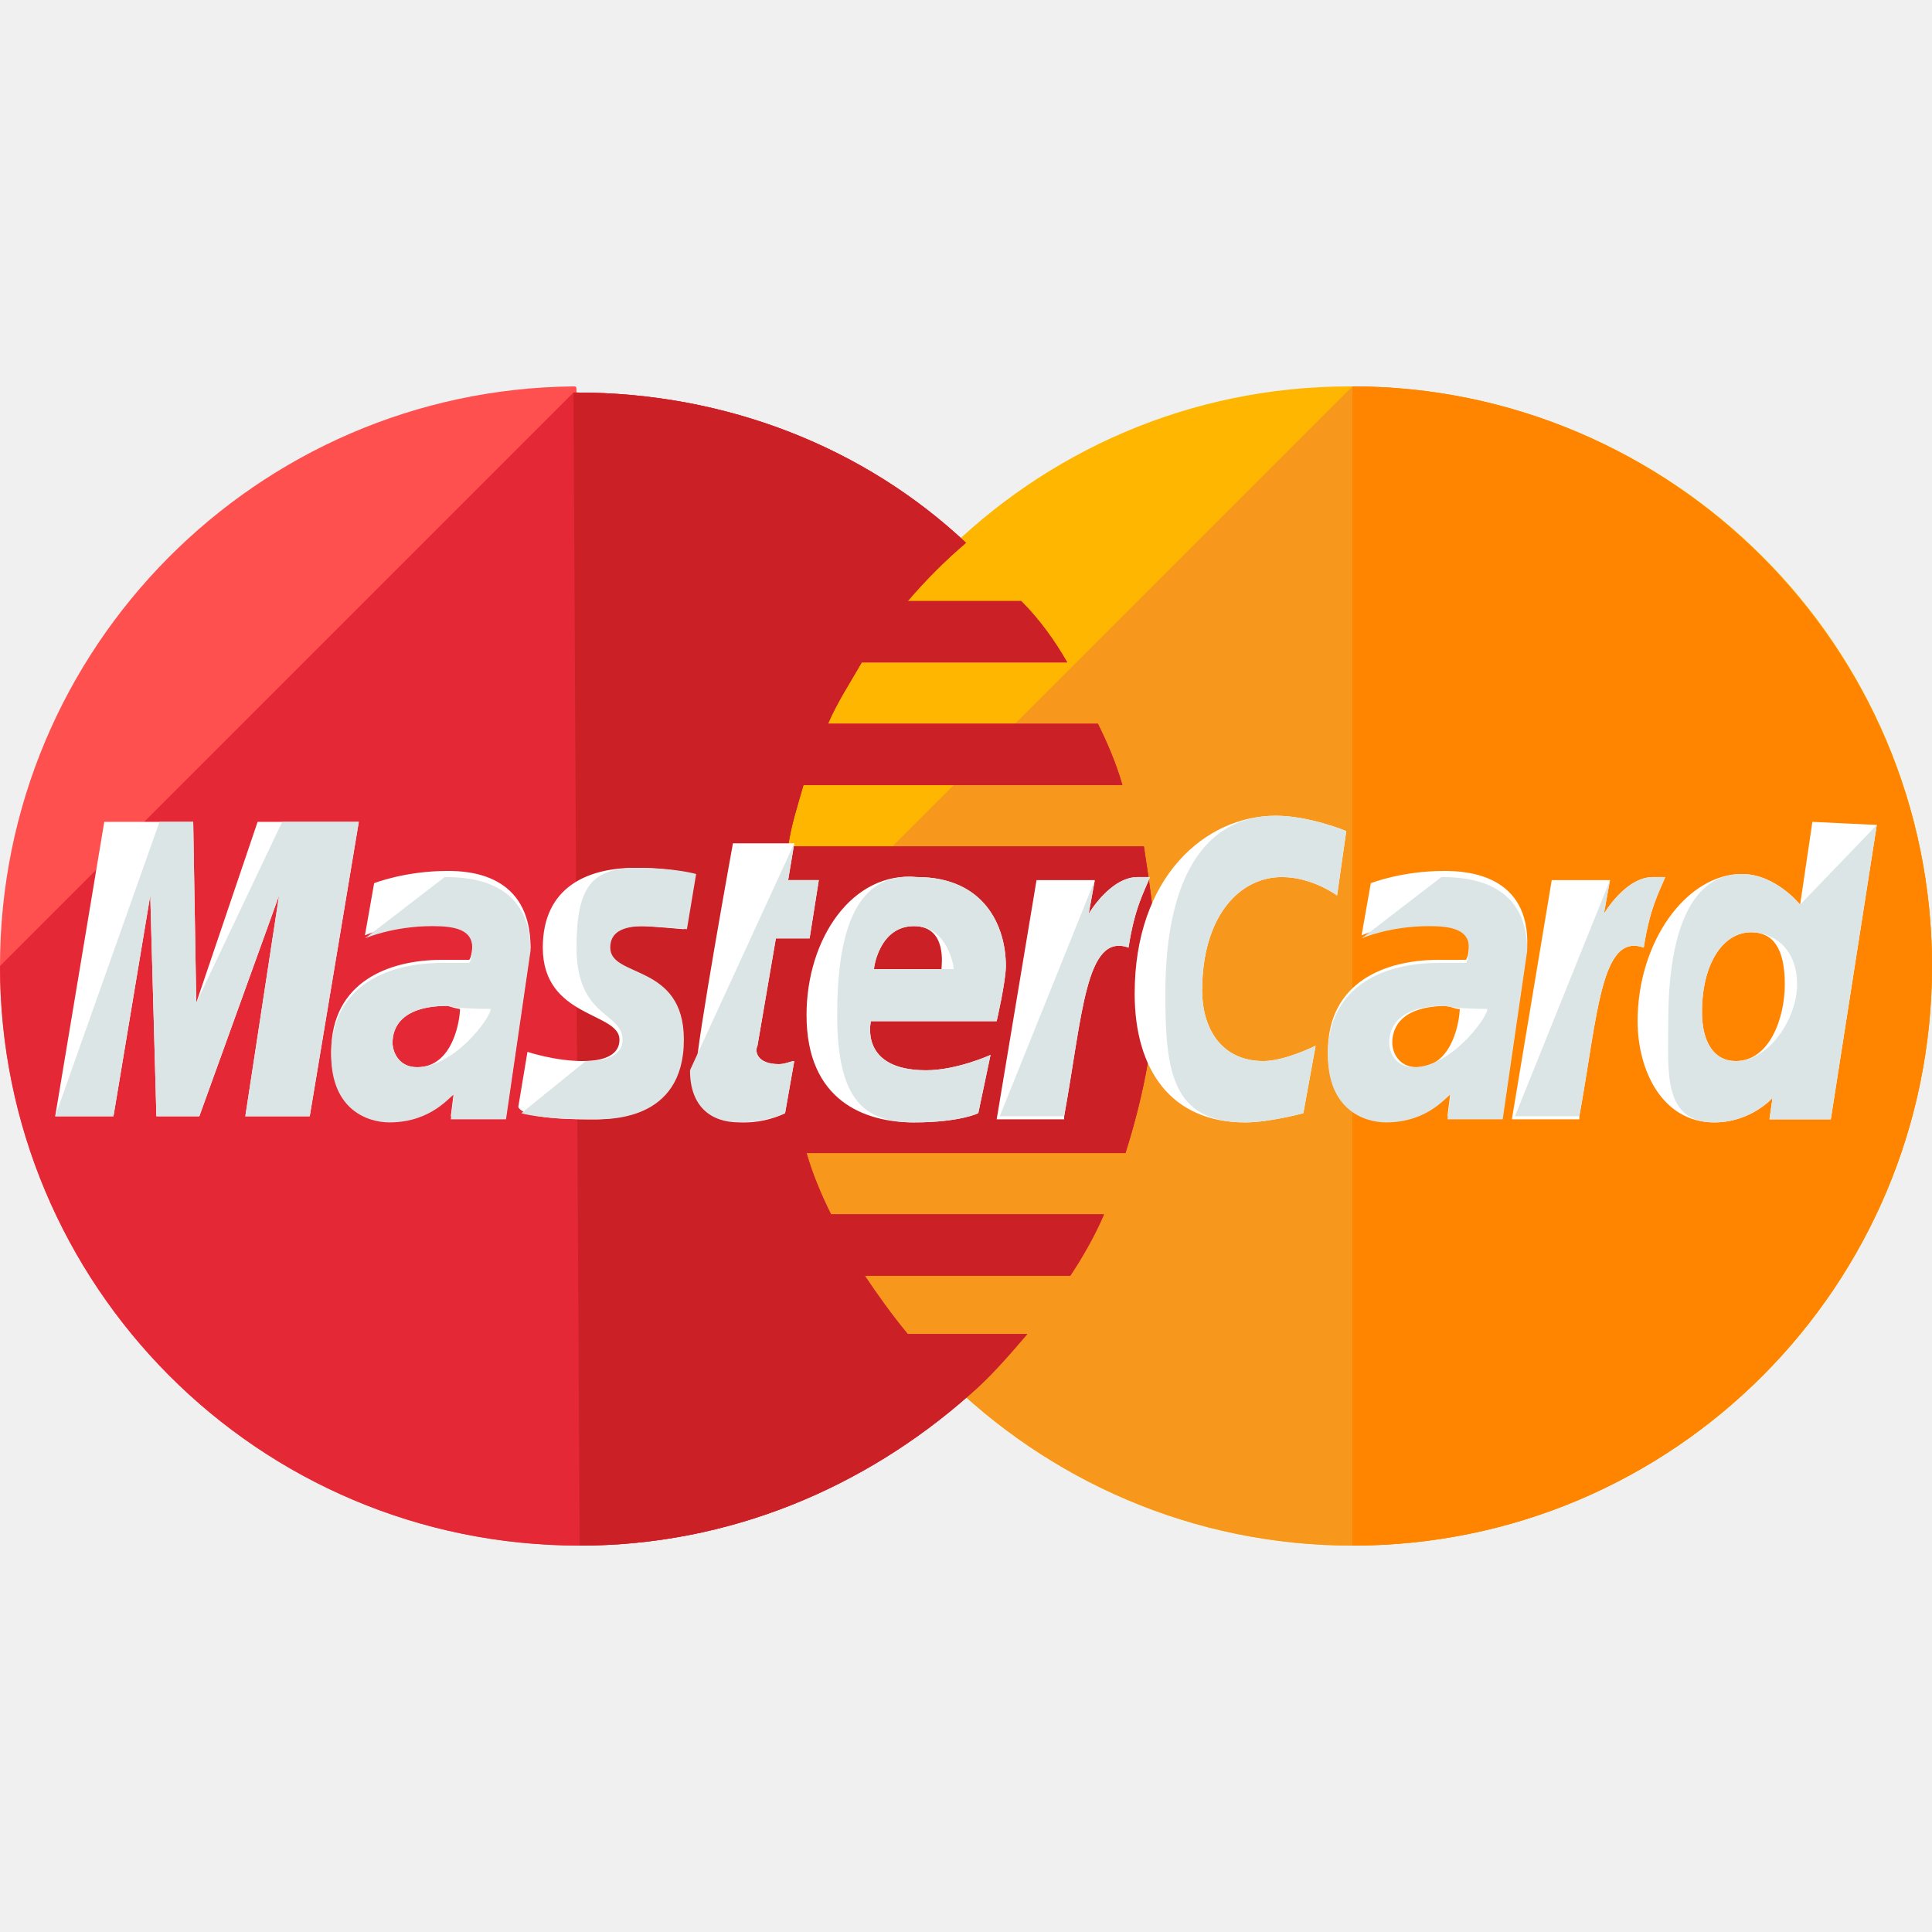
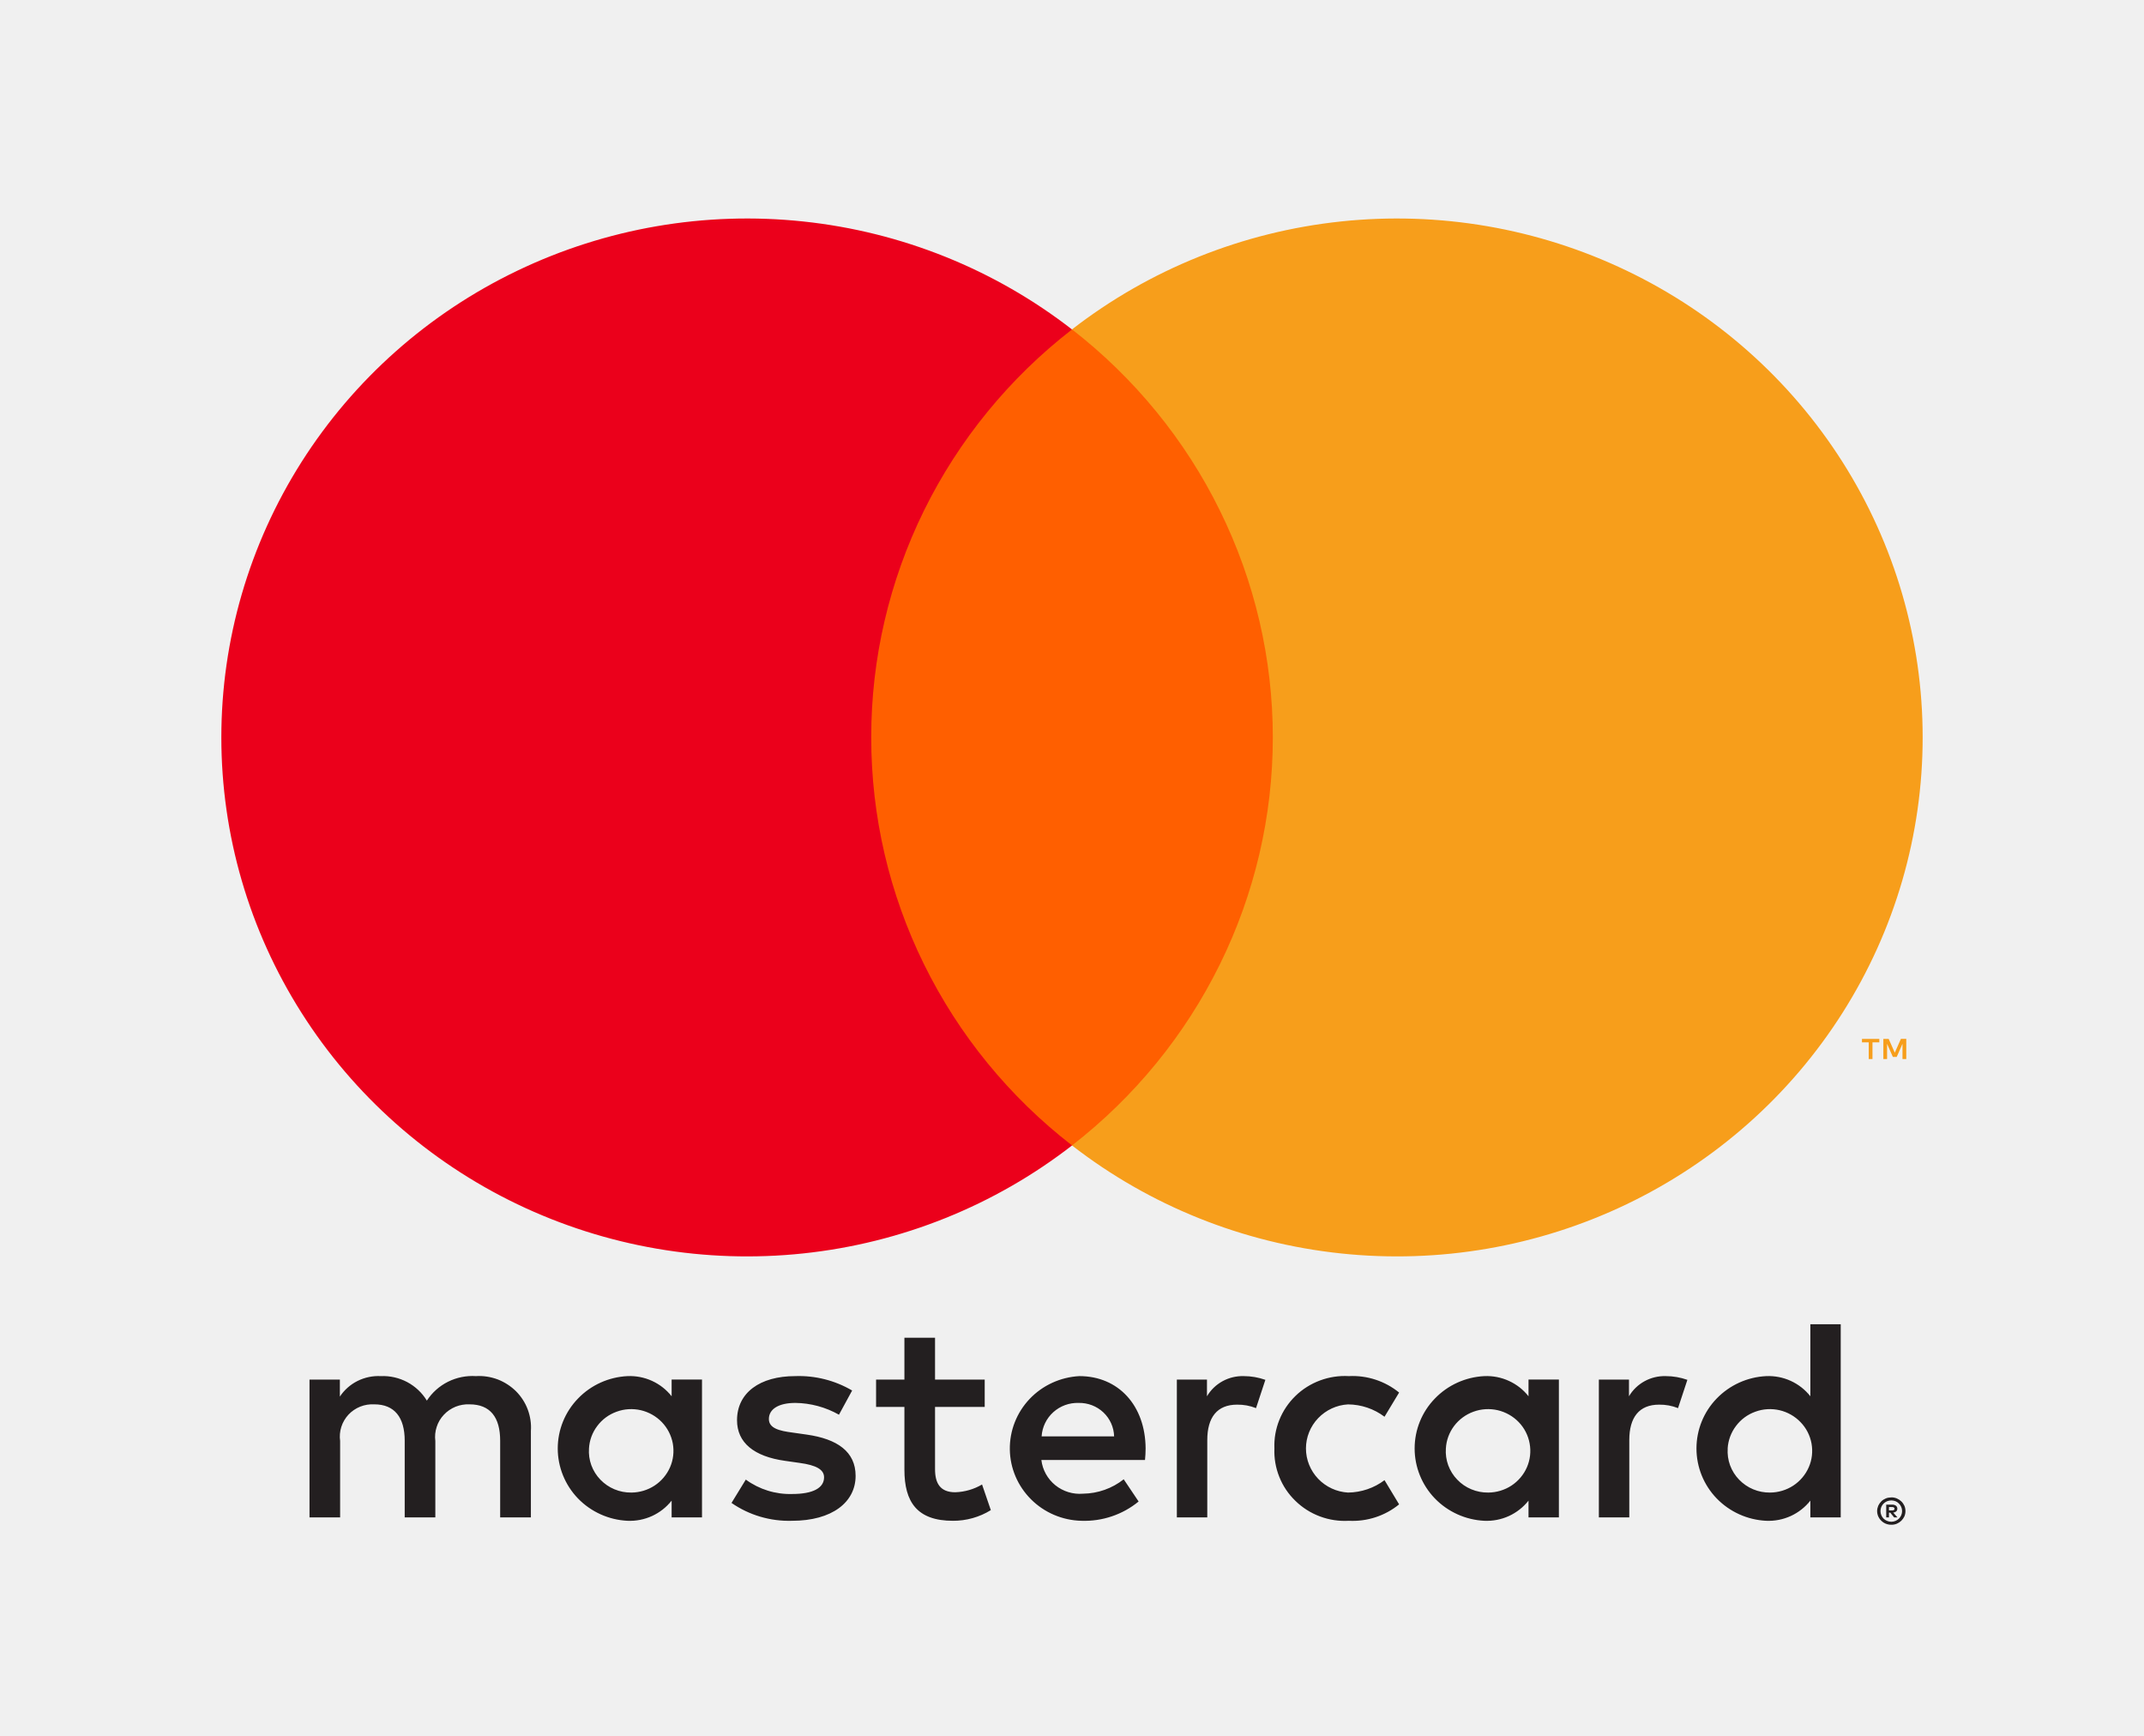
- <svg xmlns="http://www.w3.org/2000/svg" viewBox="0 0 504 504">
-   <path fill="#FFB600" d="M504 252c0 83.2-67.2 151.2-151.2 151.2-83.2 0-151.2-68-151.2-151.2S268.8 100.8 352 100.8c84.8 0 152 68 152 151.2z" />
-   <path fill="#F7981D" d="M352.8 100.8c83.2 0 151.2 68 151.2 151.2s-67.2 151.2-151.2 151.2c-83.2 0-151.2-68-151.2-151.2" />
-   <path fill="#FF8500" d="M352.8 100.8c83.2 0 151.2 68 151.2 151.2s-67.2 151.2-151.2 151.2" />
-   <path fill="#FF5050" d="M149.6 100.8C67.2 101.6 0 168.8 0 252s67.2 151.2 151.2 151.2c39.2 0 74.4-15.2 101.6-39.2 5.6-4.8 10.4-10.4 15.2-16h-31.2c-4-4.8-8-10.4-11.2-15.2h53.6c3.2-4.8 6.4-10.4 8.8-16h-71.2c-2.4-4.8-4.8-10.4-6.4-16h83.2c4.8-15.2 8-31.2 8-48 0-11.2-1.6-21.6-3.2-32h-92.8c.8-5.6 2.4-10.4 4-16h83.2c-1.6-5.6-4-11.2-6.4-16H216c2.4-5.6 5.6-10.4 8.8-16h53.6c-3.2-5.6-7.2-11.2-12-16h-29.6c4.8-5.6 9.6-10.4 15.2-15.2-26.4-24.8-62.4-39.2-101.6-39.2 0-1.6 0-1.6-.8-1.6z" />
-   <path fill="#E52836" d="M0 252c0 83.2 67.2 151.2 151.2 151.2 39.2 0 74.4-15.2 101.6-39.2 5.6-4.8 10.4-10.4 15.2-16h-31.2c-4-4.8-8-10.4-11.2-15.2h53.6c3.2-4.8 6.4-10.4 8.8-16h-71.2c-2.4-4.8-4.8-10.4-6.4-16h83.2c4.8-15.2 8-31.2 8-48 0-11.2-1.6-21.6-3.2-32h-92.8c.8-5.6 2.4-10.4 4-16h83.2c-1.6-5.6-4-11.2-6.4-16H216c2.4-5.6 5.6-10.4 8.8-16h53.6c-3.2-5.6-7.2-11.2-12-16h-29.6c4.8-5.6 9.6-10.4 15.2-15.2-26.4-24.8-62.4-39.2-101.6-39.2h-.8" />
-   <path fill="#CB2026" d="M151.2 403.2c39.2 0 74.4-15.2 101.6-39.2 5.6-4.8 10.4-10.4 15.2-16h-31.2c-4-4.8-8-10.4-11.2-15.2h53.6c3.2-4.8 6.4-10.4 8.8-16h-71.2c-2.4-4.8-4.8-10.4-6.4-16h83.2c4.8-15.2 8-31.2 8-48 0-11.2-1.6-21.6-3.2-32h-92.8c.8-5.6 2.4-10.4 4-16h83.2c-1.6-5.6-4-11.2-6.4-16H216c2.4-5.6 5.6-10.4 8.8-16h53.6c-3.2-5.6-7.2-11.2-12-16h-29.6c4.8-5.6 9.6-10.4 15.2-15.2-26.4-24.8-62.4-39.2-101.6-39.2h-.8" />
-   <g fill="#fff">
-     <path d="M204.8 290.4l2.4-13.6c-.8 0-2.4.8-4 .8-5.6 0-6.4-3.2-5.6-4.8l4.8-28h8.8l2.4-15.2h-8l1.6-9.6h-16s-9.6 52.8-9.6 59.2c0 9.6 5.6 13.6 12.8 13.6 4.8 0 8.8-1.6 10.4-2.4zM210.4 264.8c0 22.4 15.2 28 28 28 12 0 16.8-2.4 16.8-2.4l3.2-15.2s-8.8 4-16.8 4c-17.6 0-14.4-12.8-14.4-12.8H260s2.4-10.4 2.4-14.4c0-10.4-5.6-23.2-23.2-23.2-16.8-1.6-28.8 16-28.8 36zm28-23.2c8.8 0 7.2 10.4 7.2 11.2H228c0-.8 1.6-11.2 10.4-11.2zM340 290.4l3.2-17.6s-8 4-13.6 4c-11.2 0-16-8.8-16-18.4 0-19.2 9.6-29.6 20.8-29.6 8 0 14.4 4.8 14.4 4.8l2.4-16.8s-9.6-4-18.4-4c-18.4 0-36.8 16-36.8 46.4 0 20 9.6 33.6 28.8 33.6 6.4 0 15.2-2.4 15.2-2.4zM116.8 227.2c-11.2 0-19.2 3.2-19.2 3.2L95.2 244s7.2-3.2 17.6-3.2c5.6 0 10.4.8 10.4 5.6 0 3.2-.8 4-.8 4h-7.2c-13.6 0-28.8 5.6-28.8 24 0 14.4 9.6 17.6 15.2 17.6 11.2 0 16-7.2 16.8-7.2l-.8 6.4H132l6.4-44c0-19.2-16-20-21.6-20zm3.2 36c0 2.4-1.6 15.2-11.2 15.2-4.8 0-6.4-4-6.4-6.4 0-4 2.4-9.6 14.4-9.6 2.4.8 3.2.8 3.2.8zM153.6 292c4 0 24 .8 24-20.8 0-20-19.2-16-19.2-24 0-4 3.2-5.6 8.8-5.6 2.4 0 11.2.8 11.2.8l2.4-14.4s-5.6-1.6-15.2-1.6c-12 0-24 4.8-24 20.8 0 18.4 20 16.8 20 24 0 4.8-5.6 5.6-9.6 5.6-7.2 0-14.4-2.4-14.4-2.4l-2.4 14.4c.8 1.6 4.8 3.2 18.4 3.2zM472.8 214.4l-3.2 21.6s-6.4-8-15.2-8c-14.4 0-27.2 17.6-27.2 38.4 0 12.8 6.4 26.4 20 26.4 9.6 0 15.2-6.4 15.2-6.4l-.8 5.6h16l12-76.8-16.8-.8zm-7.2 42.4c0 8.8-4 20-12.8 20-5.6 0-8.8-4.8-8.8-12.8 0-12.8 5.6-20.8 12.8-20.8 5.6 0 8.8 4 8.8 13.6zM29.6 291.2l9.6-57.6 1.6 57.6H52l20.8-57.6-8.8 57.6h16.8l12.8-76.8H67.2l-16 47.2-.8-47.2H27.2l-12.8 76.8h15.2zM277.6 291.2c4.8-26.4 5.6-48 16.8-44 1.6-10.4 4-14.4 5.6-18.4h-3.2c-7.2 0-12.8 9.6-12.8 9.6l1.6-8.8h-15.2L260 292h17.6v-.8zM376.8 227.2c-11.2 0-19.2 3.2-19.2 3.2l-2.4 13.6s7.2-3.2 17.6-3.2c5.6 0 10.4.8 10.4 5.6 0 3.2-.8 4-.8 4h-7.2c-13.6 0-28.8 5.6-28.8 24 0 14.4 9.6 17.6 15.2 17.6 11.2 0 16-7.2 16.8-7.2l-.8 6.4H392l6.4-44c.8-19.2-16-20-21.6-20zm4 36c0 2.4-1.6 15.2-11.2 15.2-4.8 0-6.4-4-6.4-6.4 0-4 2.4-9.6 14.4-9.6 2.4.8 2.4.8 3.2.8zM412 291.2c4.8-26.4 5.6-48 16.8-44 1.6-10.4 4-14.4 5.6-18.4h-3.2c-7.2 0-12.8 9.6-12.8 9.6l1.6-8.8h-15.2L394.4 292H412v-.8z" />
-   </g>
-   <g fill="#DCE5E5">
-     <path d="M180 279.2c0 9.6 5.6 13.6 12.8 13.6 5.6 0 10.4-1.6 12-2.4l2.4-13.6c-.8 0-2.4.8-4 .8-5.6 0-6.4-3.2-5.6-4.8l4.8-28h8.8l2.4-15.2h-8l1.6-9.6M218.4 264.8c0 22.4 7.2 28 20 28 12 0 16.8-2.4 16.8-2.4l3.2-15.2s-8.8 4-16.8 4c-17.6 0-14.4-12.8-14.4-12.8H260s2.4-10.4 2.4-14.4c0-10.4-5.6-23.2-23.2-23.2-16.8-1.6-20.8 16-20.8 36zm20-23.2c8.8 0 10.4 10.4 10.4 11.2H228c0-.8 1.6-11.2 10.4-11.2zM340 290.4l3.2-17.6s-8 4-13.6 4c-11.2 0-16-8.8-16-18.4 0-19.2 9.6-29.6 20.8-29.6 8 0 14.4 4.8 14.4 4.8l2.4-16.8s-9.6-4-18.4-4c-18.4 0-28.8 16-28.8 46.4 0 20 1.6 33.6 20.8 33.6 6.4 0 15.2-2.4 15.2-2.4zM95.2 244.8s7.2-3.2 17.6-3.2c5.6 0 10.4.8 10.4 5.6 0 3.2-.8 4-.8 4h-7.2c-13.6 0-28.8 5.6-28.8 24 0 14.4 9.6 17.6 15.2 17.6 11.2 0 16-7.2 16.8-7.2l-.8 6.4H132l6.4-44c0-18.4-16-19.2-22.4-19.2m12 34.4c0 2.4-9.6 15.2-19.2 15.2-4.8 0-6.4-4-6.4-6.4 0-4 2.4-9.6 14.4-9.6 2.4.8 11.2.8 11.2.8zM136 290.4s4.8 1.6 18.4 1.6c4 0 24 .8 24-20.8 0-20-19.2-16-19.2-24 0-4 3.2-5.6 8.8-5.6 2.4 0 11.2.8 11.2.8l2.4-14.4s-5.6-1.6-15.2-1.6c-12 0-16 4.8-16 20.8 0 18.4 12 16.8 12 24 0 4.8-5.6 5.6-9.6 5.6M469.6 236s-6.4-8-15.2-8c-14.4 0-19.2 17.6-19.2 38.4 0 12.8-1.6 26.4 12 26.4 9.6 0 15.2-6.4 15.2-6.4l-.8 5.6h16l12-76.8m-20.8 41.6c0 8.8-7.2 20-16 20-5.6 0-8.8-4.8-8.8-12.8 0-12.8 5.6-20.8 12.8-20.8 5.6 0 12 4 12 13.6zM29.6 291.2l9.6-57.6 1.6 57.6H52l20.8-57.6-8.8 57.6h16.8l12.8-76.8h-20l-22.4 47.2-.8-47.2h-8.8l-27.2 76.8h15.2zM260.8 291.2h16.8c4.8-26.4 5.6-48 16.8-44 1.6-10.4 4-14.4 5.6-18.4h-3.2c-7.2 0-12.8 9.6-12.8 9.6l1.6-8.8M355.2 244.8s7.2-3.2 17.6-3.2c5.6 0 10.4.8 10.4 5.6 0 3.2-.8 4-.8 4h-7.2c-13.6 0-28.8 5.6-28.8 24 0 14.4 9.6 17.6 15.2 17.6 11.2 0 16-7.2 16.8-7.2l-.8 6.4H392l6.4-44c0-18.4-16-19.2-22.4-19.2m12 34.4c0 2.4-9.6 15.2-19.2 15.2-4.8 0-6.4-4-6.4-6.4 0-4 2.4-9.6 14.4-9.6 3.2.8 11.2.8 11.2.8zM395.2 291.2H412c4.8-26.4 5.6-48 16.8-44 1.6-10.4 4-14.4 5.6-18.4h-3.2c-7.2 0-12.8 9.6-12.8 9.6l1.6-8.8" />
-   </g>
+ <svg xmlns="http://www.w3.org/2000/svg" width="42" height="34" fill="none" viewBox="0 0 42 34">
+   <path fill="#231F20" d="M10.4 29.72v-1.693c.01-.143-.012-.286-.062-.42s-.129-.255-.23-.357c-.103-.101-.225-.18-.36-.232-.135-.05-.28-.073-.424-.064-.19-.012-.378.026-.547.11-.17.085-.312.212-.415.37-.093-.153-.226-.278-.385-.363-.159-.084-.338-.125-.518-.117-.158-.008-.314.025-.455.095-.14.07-.26.176-.346.306v-.333h-.595v2.699h.6v-1.497c-.013-.092-.005-.186.023-.275.029-.09.076-.17.14-.24.064-.068.143-.122.23-.157.088-.035.182-.05.277-.045.394 0 .595.254.595.712v1.502h.6v-1.497c-.012-.092-.003-.186.026-.274.028-.089.076-.17.14-.238.064-.069.142-.122.229-.158.087-.035.18-.051.275-.047.406 0 .6.254.6.712v1.502h.601zm8.89-2.698h-.973v-.82h-.6v.82h-.555v.536h.555v1.23c0 .628.246 1 .95 1 .262.001.52-.071.743-.209l-.172-.502c-.16.094-.34.146-.526.152-.297 0-.395-.18-.395-.451v-1.22h.973v-.536zm5.075-.068c-.145-.004-.289.03-.416.1s-.232.171-.305.295v-.327h-.59v2.699h.596v-1.514c0-.446.194-.694.583-.694.127-.002.254.021.372.068l.183-.554c-.136-.048-.279-.073-.423-.073zm-7.672.282c-.337-.198-.725-.296-1.116-.282-.692 0-1.139.327-1.139.864 0 .44.332.711.944.796l.28.04c.327.044.481.13.481.282 0 .209-.217.327-.623.327-.327.01-.647-.09-.91-.282l-.28.457c.346.24.761.362 1.184.35.79 0 1.247-.367 1.247-.88 0-.475-.36-.723-.955-.808l-.28-.04c-.258-.033-.464-.084-.464-.265 0-.198.195-.316.52-.316.3.004.593.084.853.231l.258-.474zm15.939-.282c-.145-.004-.289.03-.416.1s-.232.171-.305.295v-.327h-.59v2.699h.596v-1.514c0-.446.194-.694.583-.694.127-.002.254.021.372.068l.183-.554c-.136-.048-.279-.073-.423-.073zm-7.667 1.417c-.008.19.025.38.096.557.07.177.178.337.316.47.137.134.301.238.482.305.18.067.373.096.565.085.358.018.709-.097.984-.322l-.286-.474c-.205.155-.456.24-.715.243-.223-.013-.432-.11-.585-.27-.153-.161-.239-.373-.239-.594 0-.22.086-.433.239-.593.153-.16.362-.258.585-.27.259.002.51.087.715.242l.286-.474c-.276-.225-.627-.34-.984-.322-.192-.011-.385.018-.565.085-.18.067-.345.17-.482.304-.138.134-.245.294-.316.471-.071.177-.104.367-.096.557zm5.573 0v-1.35h-.595v.328c-.102-.13-.233-.232-.384-.301-.15-.069-.315-.101-.48-.094-.369.018-.716.175-.97.439-.256.263-.397.614-.397.978s.142.715.396.979c.255.263.602.42.97.438.166.007.331-.025.482-.094.15-.069.281-.172.383-.301v.328h.595v-1.35zm-2.214 0c.009-.16.065-.312.161-.44.097-.129.23-.226.38-.28.153-.056.318-.065.475-.029.157.037.3.118.411.233.112.116.186.262.214.419.029.157.01.319-.053.465-.064.147-.17.272-.304.36-.135.088-.293.135-.455.136-.113.001-.225-.02-.33-.064-.104-.043-.198-.107-.276-.189-.078-.08-.138-.177-.177-.282-.038-.105-.054-.217-.046-.329zm-7.18-1.417c-.371.02-.72.18-.974.447-.254.268-.393.622-.388.99.005.366.154.716.416.977.26.26.614.411.986.42.408.014.807-.12 1.121-.378l-.292-.435c-.226.179-.506.278-.795.282-.197.017-.392-.043-.545-.166-.152-.124-.25-.3-.273-.494h2.03c.007-.074.012-.147.012-.226-.005-.841-.532-1.417-1.298-1.417zm-.012.525c.18-.003.354.064.483.186.13.123.205.291.21.469h-1.42c.011-.181.093-.351.229-.474.136-.122.314-.187.498-.181zm14.927.892v-2.433h-.595v1.411c-.102-.13-.233-.232-.383-.301-.15-.069-.316-.101-.481-.094-.369.018-.716.175-.971.439-.255.263-.396.614-.396.978s.141.715.396.979c.255.263.602.42.97.438.166.007.331-.025.482-.094.15-.069.281-.172.383-.301v.328h.595v-1.35zm.992.958c.037 0 .073.007.107.021.033.014.063.034.088.058.025.024.045.053.06.085.014.033.021.069.021.105 0 .035-.007.07-.021.104-.015.031-.035.06-.06.085-.025.024-.055.044-.088.058-.034.014-.07.021-.107.02-.055.002-.108-.014-.154-.043-.045-.03-.081-.071-.103-.12-.014-.033-.022-.069-.022-.105 0-.035.008-.07.022-.104.014-.031.034-.06.059-.085.025-.025.055-.044.088-.058.035-.014.072-.02.11-.02zm0 .478c.028 0 .056-.006.082-.017.024-.01.047-.025.066-.044.04-.04.062-.093.062-.148 0-.056-.022-.109-.062-.148-.019-.02-.041-.034-.066-.045-.026-.01-.054-.016-.082-.016-.03 0-.058.006-.084.016-.025.01-.048.026-.068.045-.04.039-.061.092-.061.148 0 .055.022.108.061.148.02.019.043.034.068.044.026.011.055.017.084.017zm.016-.335c.026-.002.053.006.075.021.008.008.015.016.02.027.004.01.006.02.006.032 0 .01-.002.018-.005.027-.004.01-.01.017-.016.023-.017.015-.038.024-.06.025l.083.094h-.065l-.076-.093h-.025v.093h-.054v-.249h.117zm-.063.047v.066h.062c.012 0 .024-.002.034-.008.004-.003.008-.007.01-.011l.003-.014c0-.005-.001-.01-.003-.014-.003-.005-.006-.008-.01-.011-.01-.006-.022-.009-.034-.008h-.062zm-3.16-1.148c.01-.16.066-.312.163-.44.096-.129.228-.226.38-.28.152-.056.316-.065.474-.029.157.037.3.118.411.234.112.115.186.26.215.418.028.157.01.319-.054.465-.064.147-.17.272-.304.36-.135.088-.293.135-.455.136-.113.001-.225-.02-.33-.064-.104-.043-.198-.108-.276-.189-.078-.08-.138-.177-.177-.282-.038-.105-.054-.217-.046-.329zm-20.092 0v-1.35h-.595v.328c-.102-.13-.233-.232-.383-.301-.15-.069-.316-.101-.481-.094-.369.018-.716.175-.97.439-.255.263-.397.614-.397.978s.142.715.396.979c.255.263.602.42.97.438.166.007.331-.025.482-.094.15-.069.281-.172.383-.301v.328h.595v-1.35zm-2.214 0c.009-.16.065-.312.162-.44.096-.129.228-.226.38-.28.152-.056.316-.065.474-.029.157.037.3.118.412.234.11.115.185.26.214.418.028.157.01.319-.054.465-.064.147-.17.272-.304.36-.135.088-.293.135-.455.136-.113.001-.225-.02-.33-.064-.104-.043-.198-.108-.276-.189-.078-.08-.138-.177-.177-.282-.038-.105-.054-.217-.046-.329z" />
+   <path fill="#FF5F00" d="M25.506 6.453h-9.012v15.983h9.012V6.453z" />
+   <path fill="#EB001B" d="M17.067 14.444c-.002-1.539.352-3.058 1.033-4.443.682-1.384 1.674-2.598 2.9-3.548-1.519-1.179-3.343-1.912-5.265-2.115-1.921-.204-3.862.13-5.6.964-1.739.833-3.204 2.133-4.23 3.75-1.025 1.616-1.569 3.485-1.569 5.392 0 1.908.544 3.777 1.57 5.393 1.025 1.617 2.49 2.916 4.228 3.75 1.739.834 3.68 1.168 5.601.964 1.922-.203 3.746-.936 5.266-2.115-1.227-.95-2.219-2.164-2.9-3.548-.682-1.385-1.035-2.904-1.034-4.444z" />
+   <path fill="#F79E1B" d="M37.664 14.444c0 1.908-.544 3.777-1.569 5.393-1.025 1.617-2.49 2.916-4.229 3.75-1.738.834-3.679 1.168-5.6.964-1.922-.203-3.746-.936-5.266-2.115 1.226-.951 2.217-2.165 2.898-3.55.682-1.384 1.036-2.903 1.036-4.442 0-1.539-.354-3.058-1.036-4.442-.68-1.384-1.672-2.598-2.898-3.55 1.52-1.178 3.344-1.91 5.266-2.114 1.921-.204 3.862.13 5.6.964 1.739.833 3.204 2.133 4.23 3.75 1.025 1.616 1.568 3.485 1.568 5.392zM36.681 20.743v-.327h.134v-.067h-.34v.067h.133v.327h.074zm.662 0v-.395h-.105l-.12.271-.12-.27h-.104v.394h.073v-.298l.113.257h.076l.113-.258v.299h.074z" />
</svg>
